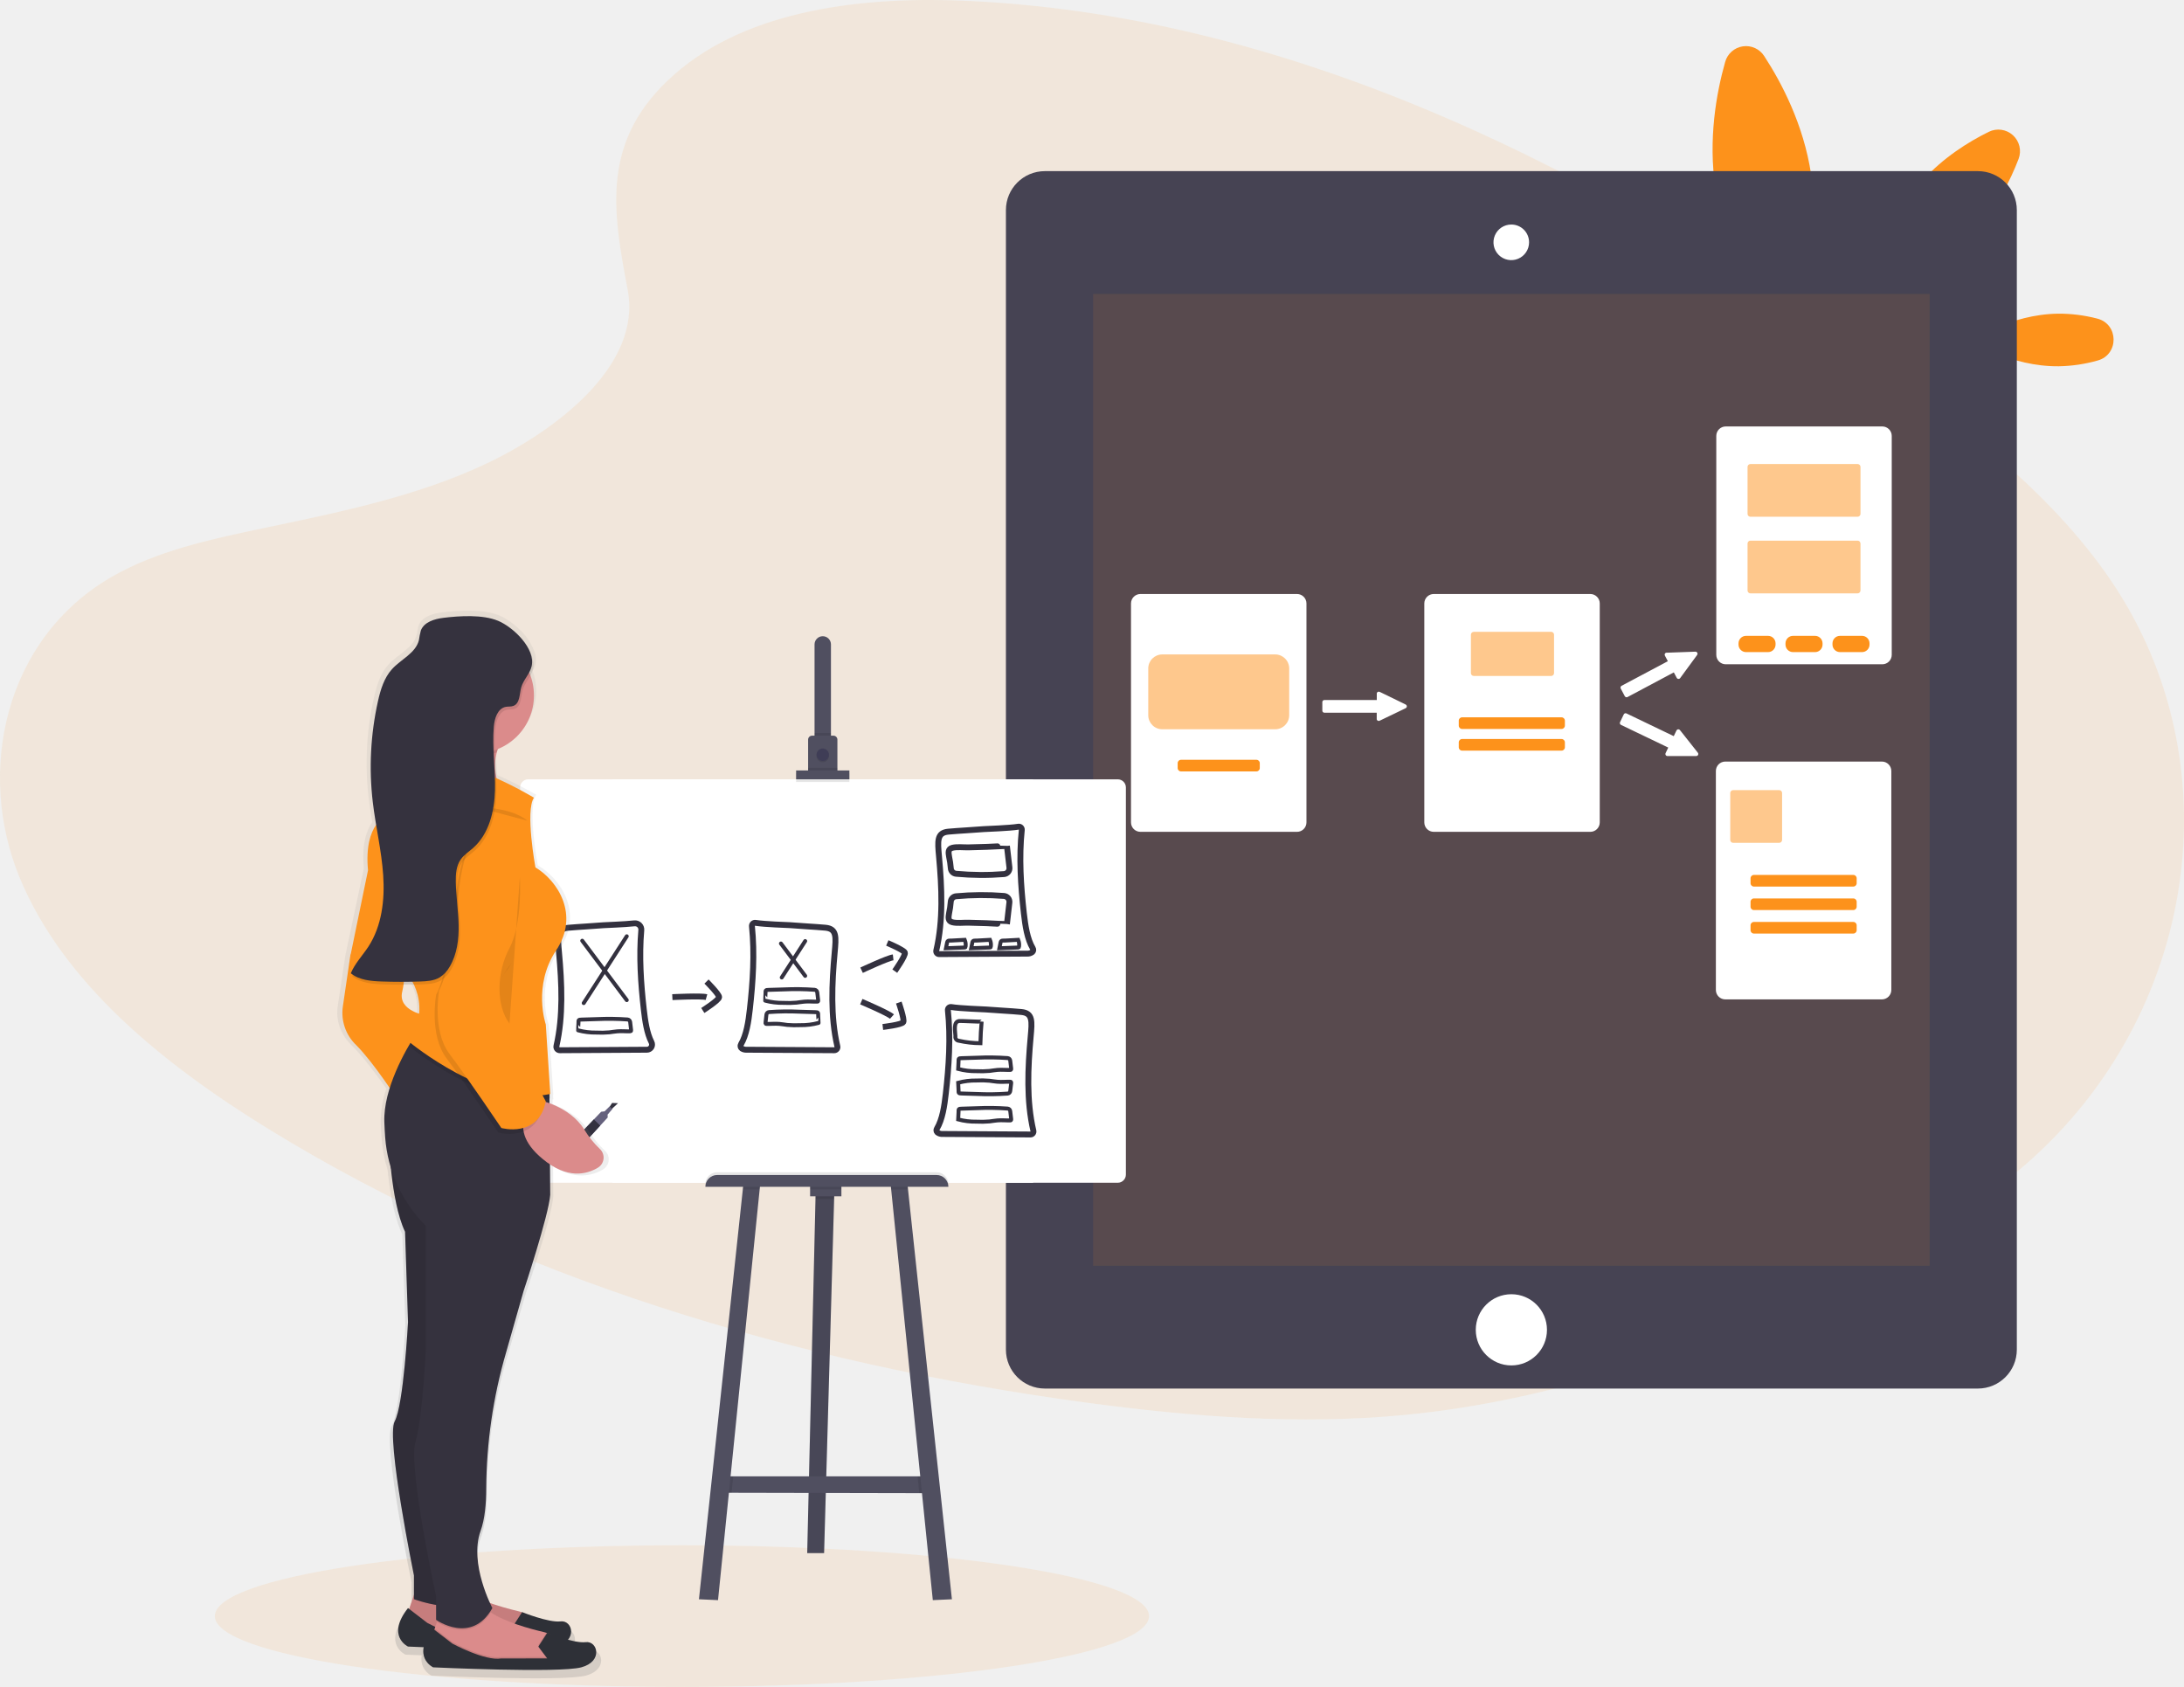
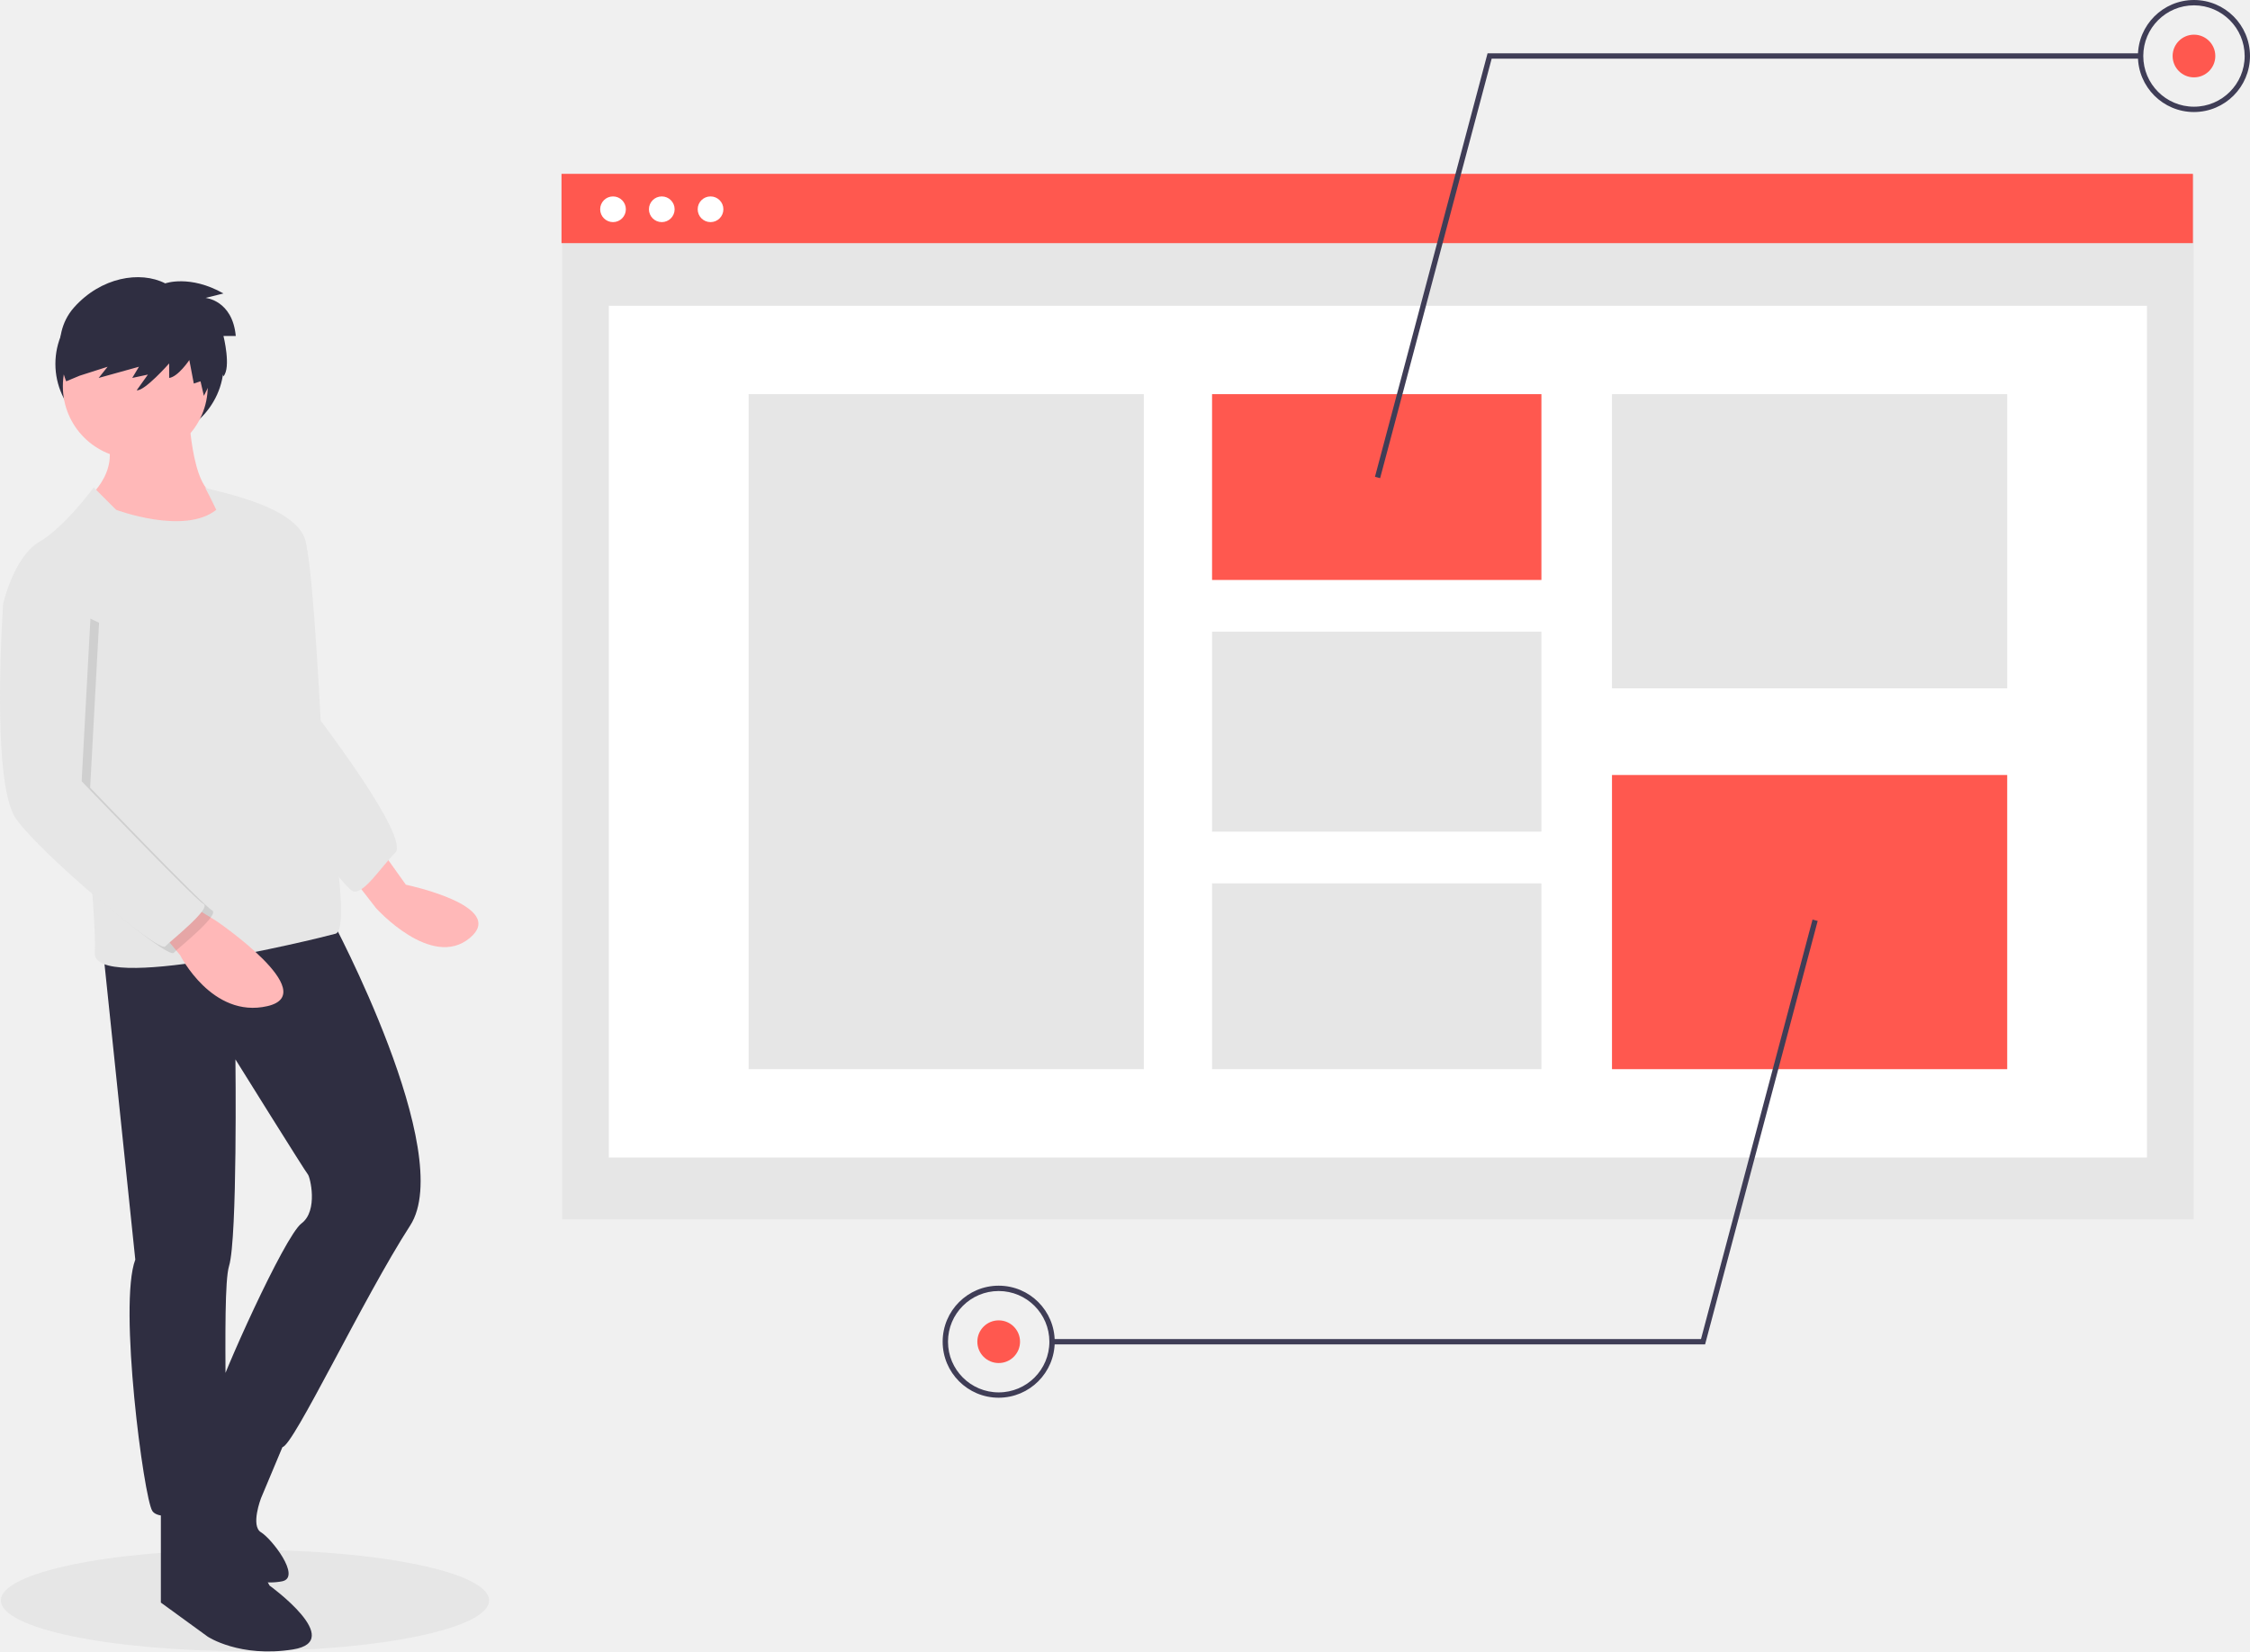
- <svg xmlns="http://www.w3.org/2000/svg" id="a6f4e524-a1b8-434a-a0ca-43acb27f4769" data-name="Layer 1" width="1110.46" height="857.68" viewBox="0 0 1110.46 857.68">
-   <defs>
-     <linearGradient id="ed123d47-1cc8-43ee-8efc-264e01b6d696" x1="2277.26" y1="874.51" x2="2277.26" y2="331.66" gradientTransform="translate(-1992)" gradientUnits="userSpaceOnUse">
-       <stop offset="0" stop-color="gray" stop-opacity="0.25" />
-       <stop offset="0.54" stop-color="gray" stop-opacity="0.12" />
-       <stop offset="1" stop-color="gray" stop-opacity="0.1" />
-     </linearGradient>
-   </defs>
-   <ellipse cx="346.73" cy="821.68" rx="237.5" ry="36" fill="#fd921b" opacity="0.1" />
-   <path d="M387.66,59C425.33,25.8,484.47,19,538.31,21.68,707.39,30,860,110.67,992.05,201.94c47.8,33.05,94.86,68.65,125.88,114.16,63.16,92.62,44.42,220.94-43.4,297.24-29.88,26-66.1,45.87-103.28,63.51-66.12,31.37-137.46,56.55-212.5,63.72-53.51,5.11-107.68.95-160.88-6.18-148.64-19.92-294.54-64-416.82-139.37C127.42,562,76.87,520.86,54.76,467.37s-8-121.27,46.81-152.92c22.65-13.1,49.73-19,76.24-24.57,39-8.17,78.68-16.23,113.9-32.84,36.37-17.17,79.44-50.36,72.24-88.34C356.22,127.93,350,92.14,387.66,59Z" transform="translate(-44.77 -21.16)" fill="#fd921b" opacity="0.1" />
-   <path d="M965.6,109.62c6.76,44.56-12.05,84.37-12.05,84.37S923.78,161.56,917,117c-3.79-25,.46-48.48,4.92-64.3a11,11,0,0,1,19.89-3C950.78,63.46,961.81,84.63,965.6,109.62Z" transform="translate(-44.77 -21.16)" fill="#fd921b" />
-   <path d="M1091.3,180.64a76.91,76.91,0,0,1,19.85,2.51c10.91,2.8,11.08,18.25.23,21.29a77.15,77.15,0,0,1-19.79,2.94c-24.53.27-44.56-12.89-44.56-12.89S1066.77,180.91,1091.3,180.64Z" transform="translate(-44.77 -21.16)" fill="#fd921b" />
-   <path d="M1022.32,112.9c-22.83,25.09-27.66,57.88-27.66,57.88s32.18-7.9,55-33c10.58-11.63,17.3-24.91,21.46-35.81A11,11,0,0,0,1056,88.17C1045.48,93.34,1032.9,101.27,1022.32,112.9Z" transform="translate(-44.77 -21.16)" fill="#fd921b" />
-   <rect x="511.46" y="87.01" width="514" height="618.97" rx="19.8" fill="#464353" />
-   <rect x="555.8" y="149.45" width="425.32" height="494.09" fill="#fd921b" opacity="0.1" />
-   <circle cx="768.46" cy="676.12" r="18.1" fill="#fff" />
-   <path d="M813.23,152.92a8.55,8.55,0,1,1,8.55-8.55A8.57,8.57,0,0,1,813.23,152.92Z" transform="translate(-44.77 -21.16)" fill="#fff" />
-   <path d="M813.23,136.32a8.05,8.05,0,1,1-8.05,8.05,8.06,8.06,0,0,1,8.05-8.05m0-1a9.05,9.05,0,1,0,9,9.05,9,9,0,0,0-9-9.05Z" transform="translate(-44.77 -21.16)" fill="#fff" />
-   <rect x="575.56" y="302.51" width="88.21" height="119.92" rx="4.3" fill="#fff" stroke="#fff" stroke-miterlimit="10" />
-   <rect x="583.83" y="332.73" width="71.67" height="38.05" rx="7.14" fill="#fd921b" opacity="0.5" />
-   <rect x="598.79" y="386.3" width="41.75" height="5.91" rx="1.69" fill="#fd921b" />
-   <rect x="724.69" y="302.51" width="88.21" height="119.92" rx="4.3" fill="#fff" stroke="#fff" stroke-miterlimit="10" />
-   <rect x="747.89" y="321.24" width="42.27" height="22.44" rx="1.46" fill="#fd921b" opacity="0.5" />
-   <rect x="741.71" y="364.71" width="53.96" height="5.91" rx="1.69" fill="#fd921b" />
-   <rect x="741.71" y="375.73" width="53.96" height="5.91" rx="1.69" fill="#fd921b" />
-   <rect x="873.15" y="217.32" width="88.21" height="119.92" rx="4.3" fill="#fff" stroke="#fff" stroke-miterlimit="10" />
-   <rect x="888.54" y="235.93" width="57.43" height="26.8" rx="1.46" fill="#fd921b" opacity="0.5" />
-   <rect x="888.54" y="274.88" width="57.43" height="26.8" rx="1.46" fill="#fd921b" opacity="0.5" />
-   <rect x="883.95" y="323.28" width="18.84" height="8.27" rx="3.83" fill="#fd921b" />
-   <rect x="907.84" y="323.28" width="18.84" height="8.27" rx="3.83" fill="#fd921b" />
-   <rect x="931.73" y="323.28" width="18.84" height="8.27" rx="3.83" fill="#fd921b" />
-   <rect x="872.94" y="387.7" width="88.21" height="119.92" rx="4.3" fill="#fff" stroke="#fff" stroke-miterlimit="10" />
-   <rect x="879.75" y="401.72" width="26.36" height="26.8" rx="1.46" fill="#fd921b" opacity="0.5" />
-   <rect x="890.07" y="444.84" width="53.96" height="5.91" rx="1.69" fill="#fd921b" />
-   <rect x="890.07" y="456.79" width="53.96" height="5.91" rx="1.69" fill="#fd921b" />
-   <rect x="890.07" y="468.74" width="53.96" height="5.91" rx="1.69" fill="#fd921b" />
-   <path d="M759.29,380.77l-1.35.65L747,386.68l-1,.47a.54.54,0,0,1-.73-.29.59.59,0,0,1,0-.2v-3.11a.53.53,0,0,0-.53-.53H718.15a.54.54,0,0,1-.54-.53V378.1a.54.54,0,0,1,.54-.53h26.62a.54.54,0,0,0,.53-.54v-3.18a.65.65,0,0,1,0-.2.54.54,0,0,1,.73-.28l1,.47,10.91,5.31,1.35.66A.53.53,0,0,1,759.29,380.77Z" transform="translate(-44.77 -21.16)" fill="#fff" stroke="#fff" stroke-miterlimit="10" />
-   <path d="M907.32,353.8l-.88,1.21-7.16,9.76-.63.87a.55.55,0,0,1-.78.09.48.48,0,0,1-.12-.16l-1.46-2.74a.55.55,0,0,0-.73-.23l-23.5,12.51a.53.53,0,0,1-.72-.22L869.28,371a.53.53,0,0,1,.22-.72L893,357.79a.53.53,0,0,0,.22-.72l-1.49-2.81a.35.35,0,0,1-.06-.19.52.52,0,0,1,.51-.59l1.07,0,12.12-.44,1.5-.05A.53.53,0,0,1,907.32,353.8Z" transform="translate(-44.77 -21.16)" fill="#fff" stroke="#fff" stroke-miterlimit="10" />
-   <path d="M907.24,405.06h-1.49l-12.11,0h-1.07a.53.53,0,0,1-.53-.57.45.45,0,0,1,.05-.19l1.34-2.81a.53.53,0,0,0-.25-.71l-24-11.52a.54.54,0,0,1-.25-.72l1.9-3.95a.52.52,0,0,1,.71-.25l24,11.53a.55.55,0,0,0,.72-.25l1.38-2.87a.52.52,0,0,1,.89-.1l.67.83,7.53,9.52.93,1.18A.53.53,0,0,1,907.24,405.06Z" transform="translate(-44.77 -21.16)" fill="#fff" stroke="#fff" stroke-miterlimit="10" />
-   <polygon points="424.19 606.65 424.11 609.58 419.01 789.65 410.43 789.65 414.64 609.58 414.72 606.2 424.19 606.65" fill="#504f60" />
-   <polygon points="424.19 606.65 424.11 609.58 419.01 789.65 410.43 789.65 414.64 609.58 414.72 606.2 424.19 606.65" opacity="0.1" />
-   <polygon points="473.84 759.19 467.42 759.17 371.97 758.97 366.89 758.96 369.59 750.61 473.16 750.61 473.84 759.19" fill="#504f60" />
-   <polygon points="424.19 606.65 424.11 609.58 414.64 609.58 414.72 606.2 424.19 606.65" opacity="0.1" />
-   <rect x="411.9" y="602.25" width="15.91" height="5.98" fill="#504f60" />
-   <polygon points="372.82 750.61 371.97 758.97 366.89 758.96 369.59 750.61 372.82 750.61" opacity="0.1" />
-   <polygon points="386.52 602.14 386.25 604.73 365.08 813.56 355.38 813.11 377.69 604.73 377.94 602.36 386.52 602.14" fill="#504f60" />
-   <polygon points="473.84 759.19 467.42 759.17 466.55 750.61 473.16 750.61 473.84 759.19" opacity="0.1" />
-   <polygon points="484 813.11 474.29 813.56 453.12 604.73 452.86 602.14 461.43 602.36 461.68 604.73 484 813.11" fill="#504f60" />
-   <rect x="311.38" y="396.23" width="213.91" height="205.11" fill="#fff" />
-   <rect x="264.46" y="396.23" width="308" height="205.11" rx="4.13" fill="#fff" />
-   <path d="M467.27,348.8v49.53h-8.34V348.8a4.17,4.17,0,1,1,8.34,0Z" transform="translate(-44.77 -21.16)" fill="#504f60" />
-   <rect x="414.16" y="372.66" width="8.35" height="4.51" opacity="0.1" />
-   <path d="M470.55,397.2v16.36H455.66V397.2a2,2,0,0,1,2-2h10.83A2,2,0,0,1,470.55,397.2Z" transform="translate(-44.77 -21.16)" fill="#504f60" />
-   <circle cx="418.33" cy="384.39" r="3.16" opacity="0.1" />
-   <circle cx="418.33" cy="383.71" r="3.16" fill="#3f3d56" />
-   <rect x="410.89" y="390.37" width="14.89" height="2.03" opacity="0.1" />
-   <rect x="404.79" y="393.08" width="27.08" height="4.51" opacity="0.1" />
-   <rect x="404.79" y="391.72" width="27.08" height="4.51" fill="#504f60" />
-   <path d="M364.63,596H476.21a6,6,0,0,1,6,6v0a0,0,0,0,1,0,0H358.65a0,0,0,0,1,0,0v0A6,6,0,0,1,364.63,596Z" opacity="0.1" />
-   <polygon points="377.94 602.36 386.52 602.14 386.25 604.73 377.69 604.73 377.94 602.36" opacity="0.1" />
-   <rect x="411.9" y="602.25" width="15.91" height="2.48" opacity="0.1" />
-   <polygon points="461.68 604.73 453.12 604.73 452.86 602.14 461.43 602.36 461.68 604.73" opacity="0.1" />
-   <path d="M364.63,597.4H476.21a6,6,0,0,1,6,6v0a0,0,0,0,1,0,0H358.65a0,0,0,0,1,0,0v0a6,6,0,0,1,6-6Z" fill="#504f60" />
-   <path d="M562.59,441.48a1.49,1.49,0,0,1,1.71,1.64c-1.45,14-.52,28.34,1.05,42.31.73,6.39,1.72,13.15,4.55,17.89a1.51,1.51,0,0,1-.2,1.86,4,4,0,0,1-2.78.83l-44.63.25a1.49,1.49,0,0,1-1.46-1.84c3.59-15.3,2.82-32,1.38-47.87-.71-7.81-1.12-12,4.71-12.55,6-.54,12-.79,18-1.29C546.36,442.59,557.9,442.25,562.59,441.48Z" transform="translate(-44.77 -21.16)" fill="#fff" stroke="#33313f" stroke-miterlimit="10" stroke-width="3" />
-   <path d="M528.44,533.17a1.49,1.49,0,0,0-1.71,1.64c1.45,14,.52,28.34-1.06,42.31-.72,6.39-1.71,13.15-4.54,17.9a1.49,1.49,0,0,0,.2,1.85,4,4,0,0,0,2.78.83l44.63.26a1.51,1.51,0,0,0,1.46-1.85c-3.59-15.3-2.82-32-1.38-47.87.71-7.81,1.12-12-4.71-12.55s-12-.79-18-1.29C544.67,534.28,533.13,533.94,528.44,533.17Z" transform="translate(-44.77 -21.16)" fill="#fff" stroke="#33313f" stroke-miterlimit="10" stroke-width="3" />
-   <path d="M541.55,558.93a132.37,132.37,0,0,1,15.56.19,1.47,1.47,0,0,1,1.32,1.3l.49,4.09a.58.58,0,0,1-.12.53.55.55,0,0,1-.38.1c-2.18.06-4.36-.19-6.53,0-1.35.11-2.69.37-4,.52a47.75,47.75,0,0,1-6.66.12,33.56,33.56,0,0,1-9.27-1.14s.18-3.39.18-3.71c0-1.58-.05-1.72,1.58-1.76Z" transform="translate(-44.77 -21.16)" fill="none" stroke="#33313f" stroke-linecap="round" stroke-miterlimit="10" stroke-width="2" />
-   <path d="M541.55,577.37a130.24,130.24,0,0,0,15.56-.2,1.47,1.47,0,0,0,1.32-1.3l.49-4.08a.6.6,0,0,0-.12-.54.55.55,0,0,0-.38-.1c-2.18-.06-4.36.2-6.53,0-1.35-.1-2.69-.36-4-.51a46.26,46.26,0,0,0-6.66-.12,33.56,33.56,0,0,0-9.27,1.14s.18,3.38.18,3.71c0,1.58-.05,1.71,1.58,1.76Z" transform="translate(-44.77 -21.16)" fill="none" stroke="#33313f" stroke-linecap="round" stroke-miterlimit="10" stroke-width="2" />
-   <path d="M541.55,584.59a130.24,130.24,0,0,1,15.56.2,1.47,1.47,0,0,1,1.32,1.3l.49,4.08a.6.6,0,0,1-.12.54.55.55,0,0,1-.38.1c-2.18.06-4.36-.2-6.53,0-1.35.1-2.69.37-4,.52a47.75,47.75,0,0,1-6.66.11,33.55,33.55,0,0,1-9.27-1.13s.18-3.39.18-3.72c0-1.58-.05-1.71,1.58-1.75Z" transform="translate(-44.77 -21.16)" fill="none" stroke="#33313f" stroke-linecap="round" stroke-miterlimit="10" stroke-width="2" />
-   <path d="M548.12,499a6.61,6.61,0,0,1,.44,3.48.52.52,0,0,1-.07.27.54.54,0,0,1-.42.15l-9.5.37s.53-2.8.6-3c.33-1.14,1.16-.84,2.23-.9Z" transform="translate(-44.77 -21.16)" fill="#fff" stroke="#33313f" stroke-linecap="round" stroke-miterlimit="10" stroke-width="2" />
-   <path d="M562.47,499a6.61,6.61,0,0,1,.43,3.48.51.51,0,0,1-.06.27.56.56,0,0,1-.42.15l-9.51.37s.54-2.8.61-3c.32-1.14,1.15-.84,2.23-.9Z" transform="translate(-44.77 -21.16)" fill="#fff" stroke="#33313f" stroke-linecap="round" stroke-miterlimit="10" stroke-width="2" />
-   <path d="M556.74,451.26l1.28,11a3,3,0,0,1-2.73,3.31,142.81,142.81,0,0,1-24.38-.16,3,3,0,0,1-2.71-2.86,42.69,42.69,0,0,0-.86-5.83c-.33-2-.69-3.93,1.67-4.52s5.59-.17,8.17-.22q4.64-.09,9.25-.26C547.29,451.72,556.74,451.21,556.74,451.26Z" transform="translate(-44.77 -21.16)" fill="none" stroke="#33313f" stroke-miterlimit="10" stroke-width="3" />
-   <path d="M556.74,491,558,480a3,3,0,0,0-2.73-3.31,143.84,143.84,0,0,0-24.38.15,3,3,0,0,0-2.71,2.87,42.69,42.69,0,0,1-.86,5.83c-.33,2-.69,3.93,1.67,4.52s5.59.17,8.17.22c3.09.06,6.17.14,9.25.26C547.29,490.57,556.74,491.08,556.74,491Z" transform="translate(-44.77 -21.16)" fill="none" stroke="#33313f" stroke-miterlimit="10" stroke-width="3" />
-   <path d="M543.89,540.57q-.5,5.49-.63,11a52.07,52.07,0,0,1-10.91-1.25,1.93,1.93,0,0,1-1.79-2.36c-.07-2.28-1.27-7.37,1.94-7.69C533.46,540.17,543.88,540.75,543.89,540.57Z" transform="translate(-44.77 -21.16)" fill="none" stroke="#33313f" stroke-linecap="round" stroke-miterlimit="10" stroke-width="2" />
-   <path d="M367.32,490.61a3.19,3.19,0,0,1,3.52,3.47c-1.15,13.31-.24,26.94,1.26,40.21.67,5.9,1.56,12.11,3.92,16.76a2.62,2.62,0,0,1-2.32,3.82h0l-44.28.26a1.76,1.76,0,0,1-1.73-2.14c3.51-15.22,2.74-31.84,1.31-47.58-.72-7.81-1.12-12,4.7-12.55,6-.53,12-.78,17.95-1.29C352.92,491.47,362,491.19,367.32,490.61Z" transform="translate(-44.77 -21.16)" fill="#fff" stroke="#33313f" stroke-linecap="round" stroke-miterlimit="10" stroke-width="3" />
-   <path d="M428.92,490.36a1.59,1.59,0,0,0-1.82,1.76c1.43,13.93.5,28.25-1.07,42.17-.72,6.39-1.71,13.12-4.53,17.87a1.58,1.58,0,0,0,.42,2.07,4.19,4.19,0,0,0,2.54.64l44.51.26a1.6,1.6,0,0,0,1.55-2c-3.55-15.27-2.79-31.95-1.35-47.75.71-7.81,1.12-12-4.7-12.55-6-.53-12-.78-18-1.29C445,491.45,433.7,491.12,428.92,490.36Z" transform="translate(-44.77 -21.16)" fill="#fff" stroke="#33313f" stroke-miterlimit="10" stroke-width="3" />
-   <line x1="296.04" y1="478.29" x2="318.68" y2="508.49" fill="#fff" stroke="#33313f" stroke-linecap="round" stroke-miterlimit="10" stroke-width="2" />
-   <line x1="318.68" y1="476.03" x2="296.79" y2="510" fill="#fff" stroke="#33313f" stroke-linecap="round" stroke-miterlimit="10" stroke-width="2" />
-   <line x1="397.07" y1="479.71" x2="409.4" y2="496.16" fill="#fff" stroke="#33313f" stroke-linecap="round" stroke-miterlimit="10" stroke-width="2" />
-   <line x1="409.4" y1="478.47" x2="397.48" y2="496.98" fill="#fff" stroke="#33313f" stroke-linecap="round" stroke-miterlimit="10" stroke-width="2" />
-   <path d="M348.29,539.3a132.56,132.56,0,0,1,15.57.19,1.49,1.49,0,0,1,1.32,1.3l.48,4.09a.63.63,0,0,1-.11.54.7.7,0,0,1-.38.1c-2.18.06-4.37-.2-6.54,0-1.35.1-2.68.36-4,.51a47.72,47.72,0,0,1-6.66.12,33.44,33.44,0,0,1-9.26-1.14c-.06,0,.18-3.38.18-3.71,0-1.58-.06-1.71,1.57-1.76Z" transform="translate(-44.77 -21.16)" fill="none" stroke="#33313f" stroke-linecap="round" stroke-miterlimit="10" stroke-width="2" />
-   <path d="M443.41,524.2a130.43,130.43,0,0,1,15.57.2,1.47,1.47,0,0,1,1.32,1.3l.48,4.08a.63.63,0,0,1-.11.54.56.56,0,0,1-.38.1c-2.18.06-4.37-.2-6.54,0-1.35.1-2.68.37-4,.51a46.26,46.26,0,0,1-6.66.12,33.56,33.56,0,0,1-9.27-1.14c-.05,0,.18-3.38.18-3.71,0-1.58-.05-1.71,1.58-1.76Z" transform="translate(-44.77 -21.16)" fill="none" stroke="#33313f" stroke-linecap="round" stroke-miterlimit="10" stroke-width="2" />
-   <path d="M451.34,535.53a132.39,132.39,0,0,0-15.56.19,1.47,1.47,0,0,0-1.32,1.3L434,541.1a.57.57,0,0,0,.11.54.55.55,0,0,0,.38.1c2.18.06,4.36-.19,6.54,0,1.35.1,2.68.37,4,.52a49.33,49.33,0,0,0,6.66.12,33.47,33.47,0,0,0,9.27-1.14c.05,0-.18-3.39-.18-3.71,0-1.59.06-1.72-1.57-1.76Z" transform="translate(-44.77 -21.16)" fill="none" stroke="#33313f" stroke-linecap="round" stroke-miterlimit="10" stroke-width="2" />
-   <path d="M386.63,528.13s14.71-.75,17.35,0" transform="translate(-44.77 -21.16)" fill="none" stroke="#33313f" stroke-miterlimit="10" stroke-width="3" />
-   <path d="M404,520.21s6.41,6.41,6.41,7.92-8.3,6.79-8.3,6.79" transform="translate(-44.77 -21.16)" fill="none" stroke="#33313f" stroke-miterlimit="10" stroke-width="3" />
-   <path d="M482.84,514.45s13.33-6.24,16.06-6.54" transform="translate(-44.77 -21.16)" fill="none" stroke="#33313f" stroke-miterlimit="10" stroke-width="3" />
-   <path d="M495.92,500.58s8.35,3.52,8.92,4.91-5.12,9.42-5.12,9.42" transform="translate(-44.77 -21.16)" fill="none" stroke="#33313f" stroke-miterlimit="10" stroke-width="3" />
-   <path d="M482.7,530.43s13.55,5.75,15.6,7.59" transform="translate(-44.77 -21.16)" fill="none" stroke="#33313f" stroke-miterlimit="10" stroke-width="3" />
-   <path d="M501.76,530.89s3,8.57,2.3,9.93-10.43,2.48-10.43,2.48" transform="translate(-44.77 -21.16)" fill="none" stroke="#33313f" stroke-miterlimit="10" stroke-width="3" />
-   <path d="M535.29,499a6.61,6.61,0,0,1,.43,3.48.51.51,0,0,1-.06.27.56.56,0,0,1-.42.15l-9.51.37s.54-2.8.61-3c.32-1.14,1.16-.84,2.23-.9Z" transform="translate(-44.77 -21.16)" fill="#fff" stroke="#33313f" stroke-linecap="round" stroke-miterlimit="10" stroke-width="2" />
-   <polygon points="310.87 564.02 314.23 560.89 311.23 560.77 309.66 563.18 310.87 564.02" fill="#33313f" />
-   <polygon points="286.7 585.94 290.26 581.37 291.05 580.55 301.95 569.13 305.66 565.25 307.4 565.04 309.9 562.56 311.37 563.85 308.94 566.69 308.98 568.18 305.19 572.29 294.49 583.91 293.8 584.65 289.5 588.63 286.7 585.94" fill="#65617d" />
-   <polygon points="291.05 580.55 301.95 569.13 305.19 572.29 294.49 583.91 291.05 580.55" fill="#33313f" />
-   <path d="M352.27,606.11a48,48,0,0,1-8.19-10c-4.8-7.48-12.82-11.52-18.32-13.53l0-2.43.34-.07-.15-2.26.15,0-.39-6v-.05h0L323.73,542s-7.05-19.85,5.48-38.16.78-35.87-11-42.74c0,0-5.48-29-.78-35.87a203.68,203.68,0,0,0-19.68-9.95c-.11-.36-.2-.72-.29-1.1-.13-2.7-.3-5.4-.45-8.1a29.47,29.47,0,0,1,.77-4.16c.15-.57.32-1.14.5-1.73a29.78,29.78,0,0,0,19.15-27.61,29,29,0,0,0-1.86-10.24A12.87,12.87,0,0,0,317,359c.75-3.09-.1-6.39-1.86-9.52C312,342.7,304.17,336.35,298.49,334c-8.14-3.3-20.39-2.52-28.87-1.5-4.76.57-10.19,2.16-11.91,6.52-.63,1.6-.64,3.37-1.08,5-1.78,6.66-9.47,9.76-14.22,14.86-4.2,4.5-6,10.59-7.4,16.52a151.21,151.21,0,0,0-2.75,51.85c.48,4,1.12,7.95,1.8,11.91-2.86,4-5.44,11.07-4.26,23.35l-9.4,44.26-3.91,25.95s-2.35,10.68,7,19.84c6,5.84,13.25,15.71,17.72,22.1a52.45,52.45,0,0,0-2.85,17.59c.1,2.72.25,5.35.44,7.85a69.33,69.33,0,0,0,3,15.64c1.1,10.66,3.27,24.29,7.52,33l1.56,46.55s-2.35,42.74-7,51.13,10.17,79.37,10.17,79.37v9.92l-2.5,7.34-.63-.47c-11.74,14.5,0,19.84,0,19.84s3.2.15,8.31.35a9.36,9.36,0,0,0,5,10.34s66.53,3.05,78.28,0,8.61-13.74,2.34-13c-2.39.3-5.92-.33-9.37-1.22,3.65-4.25.73-10-3.93-9.46-6.26.76-20.35-4.78-20.35-4.78l-.07.09a10.5,10.5,0,0,0-1.38-.42,156.67,156.67,0,0,1-15.49-4.33c-3-6.43-10-23.71-5-37.11,2.26-6.06,3-14.12,3-21.94a249,249,0,0,1,10.31-69.66l9.39-32s13.31-38.93,14.09-49.61L326,614.13c11,7,19.75,4.9,25.33,1.63A6,6,0,0,0,352.27,606.11Zm-104.47-81c.27-1.12.49-2.34.68-3.63,1.84,0,3.69,0,5.53-.06a28.17,28.17,0,0,1,2.78,15C252.55,535.11,246.21,531.9,247.8,525.16Z" transform="translate(-44.77 -21.16)" fill="url(#ed123d47-1cc8-43ee-8efc-264e01b6d696)" />
-   <path d="M255.24,832l-3,9,9.79,9.79,32.39,7.53,23.35-2.26-1.51-8.29h0a10,10,0,0,0-7.42-7.29c-9.6-2.26-27.9-7.4-31.75-14.55Z" transform="translate(-44.77 -21.16)" fill="#db8b8b" />
-   <path d="M255.24,832l-3,9,9.79,9.79,32.39,7.53,23.35-2.26-1.51-8.29h0a10,10,0,0,0-7.42-7.29c-9.6-2.26-27.9-7.4-31.75-14.55Z" transform="translate(-44.77 -21.16)" opacity="0.1" />
-   <path d="M310.23,853.8l-4.52-6,4.52-7s13.55,5.47,19.58,4.72,9,9.79-2.26,12.8-75.32,0-75.32,0-11.3-5.27,0-19.58l9.79,7.53s16.57,9,24.86,7.53Z" transform="translate(-44.77 -21.16)" fill="#2e3037" />
-   <path d="M330.56,866.61l-23.35,2.26-32.39-7.54L265,851.54l.8-2.39,1.12-3.36,1.1-3.29,21.84-6a13.5,13.5,0,0,0,4.43,4.43c7.09,4.85,19.84,8.36,27.32,10.11.31.08.63.17.93.28a9.92,9.92,0,0,1,6.49,7Z" transform="translate(-44.77 -21.16)" fill="#db8b8b" />
-   <path d="M330.56,866.61l-23.35,2.26-32.39-7.54L265,851.54l.8-2.39,9,6.91s16.58,9,24.86,7.53H323l-4.52-6,4.06-6.27a9.92,9.92,0,0,1,6.49,7Z" transform="translate(-44.77 -21.16)" opacity="0.1" />
-   <path d="M323,864.35l-4.52-6,4.52-7s13.56,5.47,19.58,4.72,9,9.79-2.25,12.81-75.33,0-75.33,0-11.3-5.28,0-19.59l9.79,7.53s16.58,9,24.86,7.54Z" transform="translate(-44.77 -21.16)" fill="#2e3037" />
-   <path d="M304.2,427.48s-36.15,3.76-30.88-11.3a27,27,0,0,0,1.11-13.3,36.91,36.91,0,0,0-6.38-15.32l33.89,5.27a42.32,42.32,0,0,0-4.59,10.88C293.31,419.7,304.2,427.48,304.2,427.48Z" transform="translate(-44.77 -21.16)" fill="#db8b8b" />
-   <path d="M242.44,599.21s.75,32.39,8.28,48.21l1.51,45.94s-2.26,42.19-6.78,50.47,9.79,78.34,9.79,78.34v12.05s24.1,9,30.88-1.51l-6.78-89.63,3-124.28Z" transform="translate(-44.77 -21.16)" fill="#35323e" />
-   <path d="M242.43,599.21s.75,32.39,8.28,48.21l1.51,45.94s-2.26,42.19-6.78,50.47,9.79,78.34,9.79,78.34v12.05s24.1,9,30.88-1.51l-6.78-89.63,3-124.28Z" transform="translate(-44.77 -21.16)" opacity="0.1" />
-   <path d="M227.37,495.27l-4.52,12.05-3.76,25.61a22.65,22.65,0,0,0,6.78,19.58c9,9,21.09,27.87,21.09,27.87l14.31-42.93s-14.31-2.26-12-12.05,1.5-27.87,1.5-27.87Z" transform="translate(-44.77 -21.16)" fill="#fd921b" />
-   <path d="M294.32,840.91c-9.67,15.21-24.7,6.59-27.37,4.88l1.1-3.29,21.84-6A13.5,13.5,0,0,0,294.32,840.91Z" transform="translate(-44.77 -21.16)" opacity="0.1" />
-   <path d="M324.54,628.59c-.76,10.54-13.56,49-13.56,49l-9,31.61A251.29,251.29,0,0,0,292,777.92c0,7.71-.71,15.67-2.88,21.65-6,16.57,6,39.17,6,39.17-10.54,18.83-28.62,6-28.62,6v-12S252.23,767.18,256,754.38s5.28-47.46,5.28-47.46V644.41a70.9,70.9,0,0,1-20.67-45c-.18-2.47-.33-5.06-.42-7.75-.61-17,11-36.92,15.54-44,1.1-1.72,1.78-2.68,1.78-2.68L324,571.36l.15.06,0,2.57,0,5.7Z" transform="translate(-44.77 -21.16)" fill="#35323e" />
-   <path d="M301.94,392.83a42.32,42.32,0,0,0-4.59,10.88,29.42,29.42,0,0,1-22.92-.83,36.91,36.91,0,0,0-6.38-15.32Z" transform="translate(-44.77 -21.16)" opacity="0.1" />
-   <circle cx="242.11" cy="353.59" r="29.38" fill="#db8b8b" />
-   <path d="M324.54,579.63l-.33.06C292.63,586.18,253,553.27,253,553.27a38,38,0,0,0,2.74-5.61c1.1-1.72,1.78-2.68,1.78-2.68L324,571.36l.17,2.63Z" transform="translate(-44.77 -21.16)" opacity="0.1" />
-   <path d="M316.25,426.73s-42.18-25.61-55.74-15.07l-18.83,24.1s-12.05,3.77-9.79,27.87l-9,43.69L250,514.1s15.82,15.06,3,36.91c0,0,39.92,33.14,71.56,26.36L322.28,542s-6.78-19.59,5.27-37.66.75-35.4-10.54-42.18C317,462.13,311.73,433.5,316.25,426.73Z" transform="translate(-44.77 -21.16)" fill="#fd921b" />
-   <path d="M318.51,580.38s15.82,3,23.35,15.07a46.86,46.86,0,0,0,7.89,9.85,6,6,0,0,1-.94,9.52c-6,3.6-15.72,5.81-28-4.31C299.68,593.19,318.51,580.38,318.51,580.38Z" transform="translate(-44.77 -21.16)" fill="#db8b8b" />
-   <path d="M295.16,441s-15.06-1.51-18.83,37.66-9.79,48.2-9.79,48.2-3.77,20.34,5.27,32.39S298.17,597,298.17,597s18.84,5.28,22.6-13.56l-23.35-43.68s-3.76-15.07,5.27-25.61S318.51,433.5,295.16,441Z" transform="translate(-44.77 -21.16)" opacity="0.1" />
-   <path d="M296.67,438.78s-15.07-1.51-18.83,37.66-9.79,48.2-9.79,48.2S264.28,545,273.32,557s26.36,37.66,26.36,37.66,18.83,5.28,22.6-13.55l-23.35-43.69s-3.77-15.07,5.27-25.61S320,431.24,296.67,438.78Z" transform="translate(-44.77 -21.16)" fill="#fd921b" />
-   <path d="M309.1,467s1.5,23.35-5.28,36.16-6.78,29.37,0,38.41" transform="translate(-44.77 -21.16)" opacity="0.1" />
-   <path d="M312.86,438.4s-6-6-23.35-6.78-24.85-6-24.85-6" transform="translate(-44.77 -21.16)" opacity="0.1" />
-   <path d="M271,336.79c-4.58.56-9.81,2.13-11.46,6.44-.61,1.58-.62,3.32-1.05,5-1.71,6.58-9.11,9.64-13.68,14.67-4,4.44-5.81,10.45-7.12,16.3A153.13,153.13,0,0,0,235,430.34c1.47,12.49,4.47,24.78,5.32,37.33s-.7,25.75-7.56,36.29c-3,4.54-6.84,8.52-8.93,13.51,4.32,3.5,10.28,4,15.84,4.19q9.72.33,19.44,0c3.4-.12,6.95-.34,9.88-2.06a15.31,15.31,0,0,0,5.19-5.56c3.7-6.29,4.64-13.85,4.48-21.15s-1.31-14.55-1.45-21.85c-.07-4,.24-8.2,2.53-11.46,1.65-2.35,4.16-3.93,6.31-5.84,8.07-7.14,10.83-18.6,11.1-29.37s-1.5-21.56-.59-32.29c.35-4.21,1.92-9.25,6.06-10.07,1.3-.26,2.69,0,3.93-.5,3.32-1.27,3-5.95,3.94-9.37,1.07-3.85,4.35-6.82,5.27-10.7,2.17-9.11-9.43-20-17-23.16C290.91,335,279.12,335.79,271,336.79Z" transform="translate(-44.77 -21.16)" opacity="0.1" />
-   <path d="M270.21,335.29c-4.58.56-9.81,2.13-11.46,6.43a46,46,0,0,0-1,5c-1.71,6.58-9.12,9.64-13.69,14.68-4,4.43-5.81,10.44-7.12,16.3a153.33,153.33,0,0,0-2.64,51.17c1.47,12.49,4.47,24.79,5.31,37.33s-.69,25.75-7.55,36.29c-3,4.54-6.84,8.52-8.93,13.51,4.32,3.51,10.28,4,15.84,4.19q9.72.33,19.44,0c3.4-.12,6.95-.33,9.88-2.06a15.13,15.13,0,0,0,5.18-5.56c3.71-6.29,4.64-13.85,4.49-21.15s-1.32-14.55-1.45-21.85c-.07-4,.24-8.2,2.52-11.45,1.66-2.36,4.17-3.94,6.32-5.84,8.06-7.15,10.83-18.61,11.1-29.38s-1.51-21.56-.6-32.29c.36-4.2,1.93-9.25,6.06-10.06,1.31-.26,2.7,0,3.94-.51,3.32-1.27,3-5.94,3.94-9.37,1.06-3.85,4.34-6.81,5.27-10.69,2.17-9.12-9.43-20-17-23.17C290.15,333.51,278.37,334.28,270.21,335.29Z" transform="translate(-44.77 -21.16)" fill="#35323e" />
+ <svg xmlns="http://www.w3.org/2000/svg" id="be32c85c-9388-4a2b-a4e5-271574a5b9b2" data-name="Layer 1" width="888" height="651.932" viewBox="0 0 888 651.932">
+   <ellipse cx="96.679" cy="631.793" rx="96.348" ry="20.007" fill="#e6e6e6" />
+   <ellipse cx="55.079" cy="143.651" rx="33.216" ry="31.114" fill="#2f2e41" />
+   <path d="M307.784,461.514l8.409,11.773s40.363,8.409,25.227,21.023-37-11.773-37-11.773L292.647,467.4Z" transform="translate(-156 -124.0341)" fill="#ffb8b8" />
+   <path d="M264.056,327.81s10.932,0,13.454,15.136,5.045,65.591,5.045,65.591,35.318,46.25,29.432,52.136S299.375,477.491,295.17,475.809s-40.363-51.295-40.363-51.295Z" transform="translate(-156 -124.0341)" fill="#e6e6e6" />
+   <path d="M230.42,284.923s.841,32.795,10.932,34.477,6.727,12.614,6.727,12.614-32.795,19.341-54.659,0l-4.205-10.091s15.136-10.932,8.409-26.068Z" transform="translate(-156 -124.0341)" fill="#ffb8b8" />
+   <path d="M286.761,486.741s49.613,92.5,31.114,121.09S271.625,695.286,267.42,695.286s-27.75-11.773-26.068-19.341,26.909-63.909,33.636-68.954,3.364-18.5,2.523-19.341-28.591-45.409-28.591-45.409.841,70.636-2.523,81.568.841,89.136-3.364,92.5-23.545,9.25-26.909,4.205-13.454-81.568-6.727-99.227L196.784,500.195Z" transform="translate(-156 -124.0341)" fill="#2f2e41" />
+   <path d="M241.352,711.263l21.023,38.682s30.273,21.864,9.25,25.227-33.636-5.045-33.636-5.045l-18.5-13.454V717.99Z" transform="translate(-156 -124.0341)" fill="#2f2e41" />
+   <path d="M269.943,689.399,259.011,715.467s-4.205,10.932,0,13.454,15.977,17.659,8.409,19.341a24.638,24.638,0,0,1-4.621.459,46.726,46.726,0,0,1-33.971-13.824l-6.817-6.817s23.352-53.775,23.028-53.376S269.943,689.399,269.943,689.399Z" transform="translate(-156 -124.0341)" fill="#2f2e41" />
+   <circle cx="53.398" cy="152.48" r="28.591" fill="#ffb8b8" />
+   <path d="M193,316.457l8.83,8.83s26.909,10.091,39.523,0c0,0-4.625-9.67-4.625-8.83s36.579,6.307,39.943,21.443-2.523,41.204-2.523,41.204,23.545,111,14.295,113.522-95.863,23.545-95.022,7.568-6.727-81.568-6.727-81.568l-29.432-56.341s4.205-18.5,14.295-24.386S193,316.457,193,316.457Z" transform="translate(-156 -124.0341)" fill="#e6e6e6" />
+   <path d="M230.42,480.855l10.932,6.727s42.045,28.591,20.182,33.636-34.477-20.182-34.477-20.182l-8.409-10.091Z" transform="translate(-156 -124.0341)" fill="#ffb8b8" />
+   <path d="M168.193,357.241l-7.568,7.568s-5.045,70.636,5.045,84.932,56.341,52.977,58.863,50.454,18.5-15.136,15.136-16.818-48.085-48.41-48.085-48.41l3.517-65.112Z" transform="translate(-156 -124.0341)" opacity="0.1" />
+   <path d="M164.83,354.719l-7.568,7.568s-5.045,70.636,5.045,84.932,56.341,52.977,58.863,50.454,18.5-15.136,15.136-16.818S188.221,432.444,188.221,432.444l3.517-65.112Z" transform="translate(-156 -124.0341)" fill="#e6e6e6" />
+   <path d="M221.222,235.903s9.719-3.534,22.972,3.976l-7.068,1.767s10.602.884,11.928,15.02h-4.859s3.092,12.369,0,15.903l-1.988-3.755L236.463,280.3l-1.325-5.743-2.651.884-1.767-9.277s-4.418,6.626-7.952,7.068v-5.743s-9.719,11.044-12.811,10.602l4.418-6.185-6.185,1.325,2.651-4.418L194.937,273.232l3.534-4.418-11.044,3.534-5.301,2.209s-7.51-17.229,3.092-29.156S211.282,230.823,221.222,235.903Z" transform="translate(-156 -124.0341)" fill="#2f2e41" />
+   <rect x="221.885" y="68.991" width="643.862" height="412.358" fill="#e6e6e6" />
+   <rect x="240.296" y="120.711" width="607.039" height="336.243" fill="#fff" />
+   <rect x="221.61" y="68.626" width="643.862" height="27.354" fill="#ff584f" />
+   <circle cx="241.937" cy="82.611" r="5.07" fill="#fff" />
+   <circle cx="261.181" cy="82.611" r="5.07" fill="#fff" />
+   <circle cx="280.425" cy="82.611" r="5.07" fill="#fff" />
+   <rect x="295.454" y="155.599" width="155.981" height="266.467" fill="#e6e6e6" />
+   <rect x="478.36" y="155.599" width="129.984" height="73.348" fill="#ff584f" />
+   <rect x="478.36" y="249.373" width="129.984" height="78.919" fill="#e6e6e6" />
+   <rect x="478.36" y="348.718" width="129.984" height="73.348" fill="#e6e6e6" />
+   <rect x="636.198" y="155.599" width="155.981" height="116.125" fill="#e6e6e6" />
+   <rect x="636.198" y="305.941" width="155.981" height="116.125" fill="#ff584f" />
+   <polygon points="544.691 188.755 542.655 188.214 587.089 21.06 844.827 21.06 844.827 23.166 588.708 23.166 544.691 188.755" fill="#3f3d56" />
+   <path d="M1021.887,168.26A22.113,22.113,0,1,1,1044,146.147,22.138,22.138,0,0,1,1021.887,168.26Zm0-42.12a20.007,20.007,0,1,0,20.007,20.007A20.03,20.03,0,0,0,1021.887,126.14Z" transform="translate(-156 -124.0341)" fill="#3f3d56" />
+   <circle cx="865.887" cy="22.113" r="8.424" fill="#ff584f" />
+   <polygon points="672.947 530.706 415.208 530.706 415.208 528.6 671.328 528.6 715.345 363.01 717.381 363.551 672.947 530.706" fill="#3f3d56" />
+   <path d="M550.149,675.8a22.113,22.113,0,1,1,22.113-22.113A22.138,22.138,0,0,1,550.149,675.8Zm0-42.12a20.007,20.007,0,1,0,20.007,20.007A20.03,20.03,0,0,0,550.149,633.68Z" transform="translate(-156 -124.0341)" fill="#3f3d56" />
+   <circle cx="394.149" cy="529.653" r="8.424" fill="#ff584f" />
</svg>
